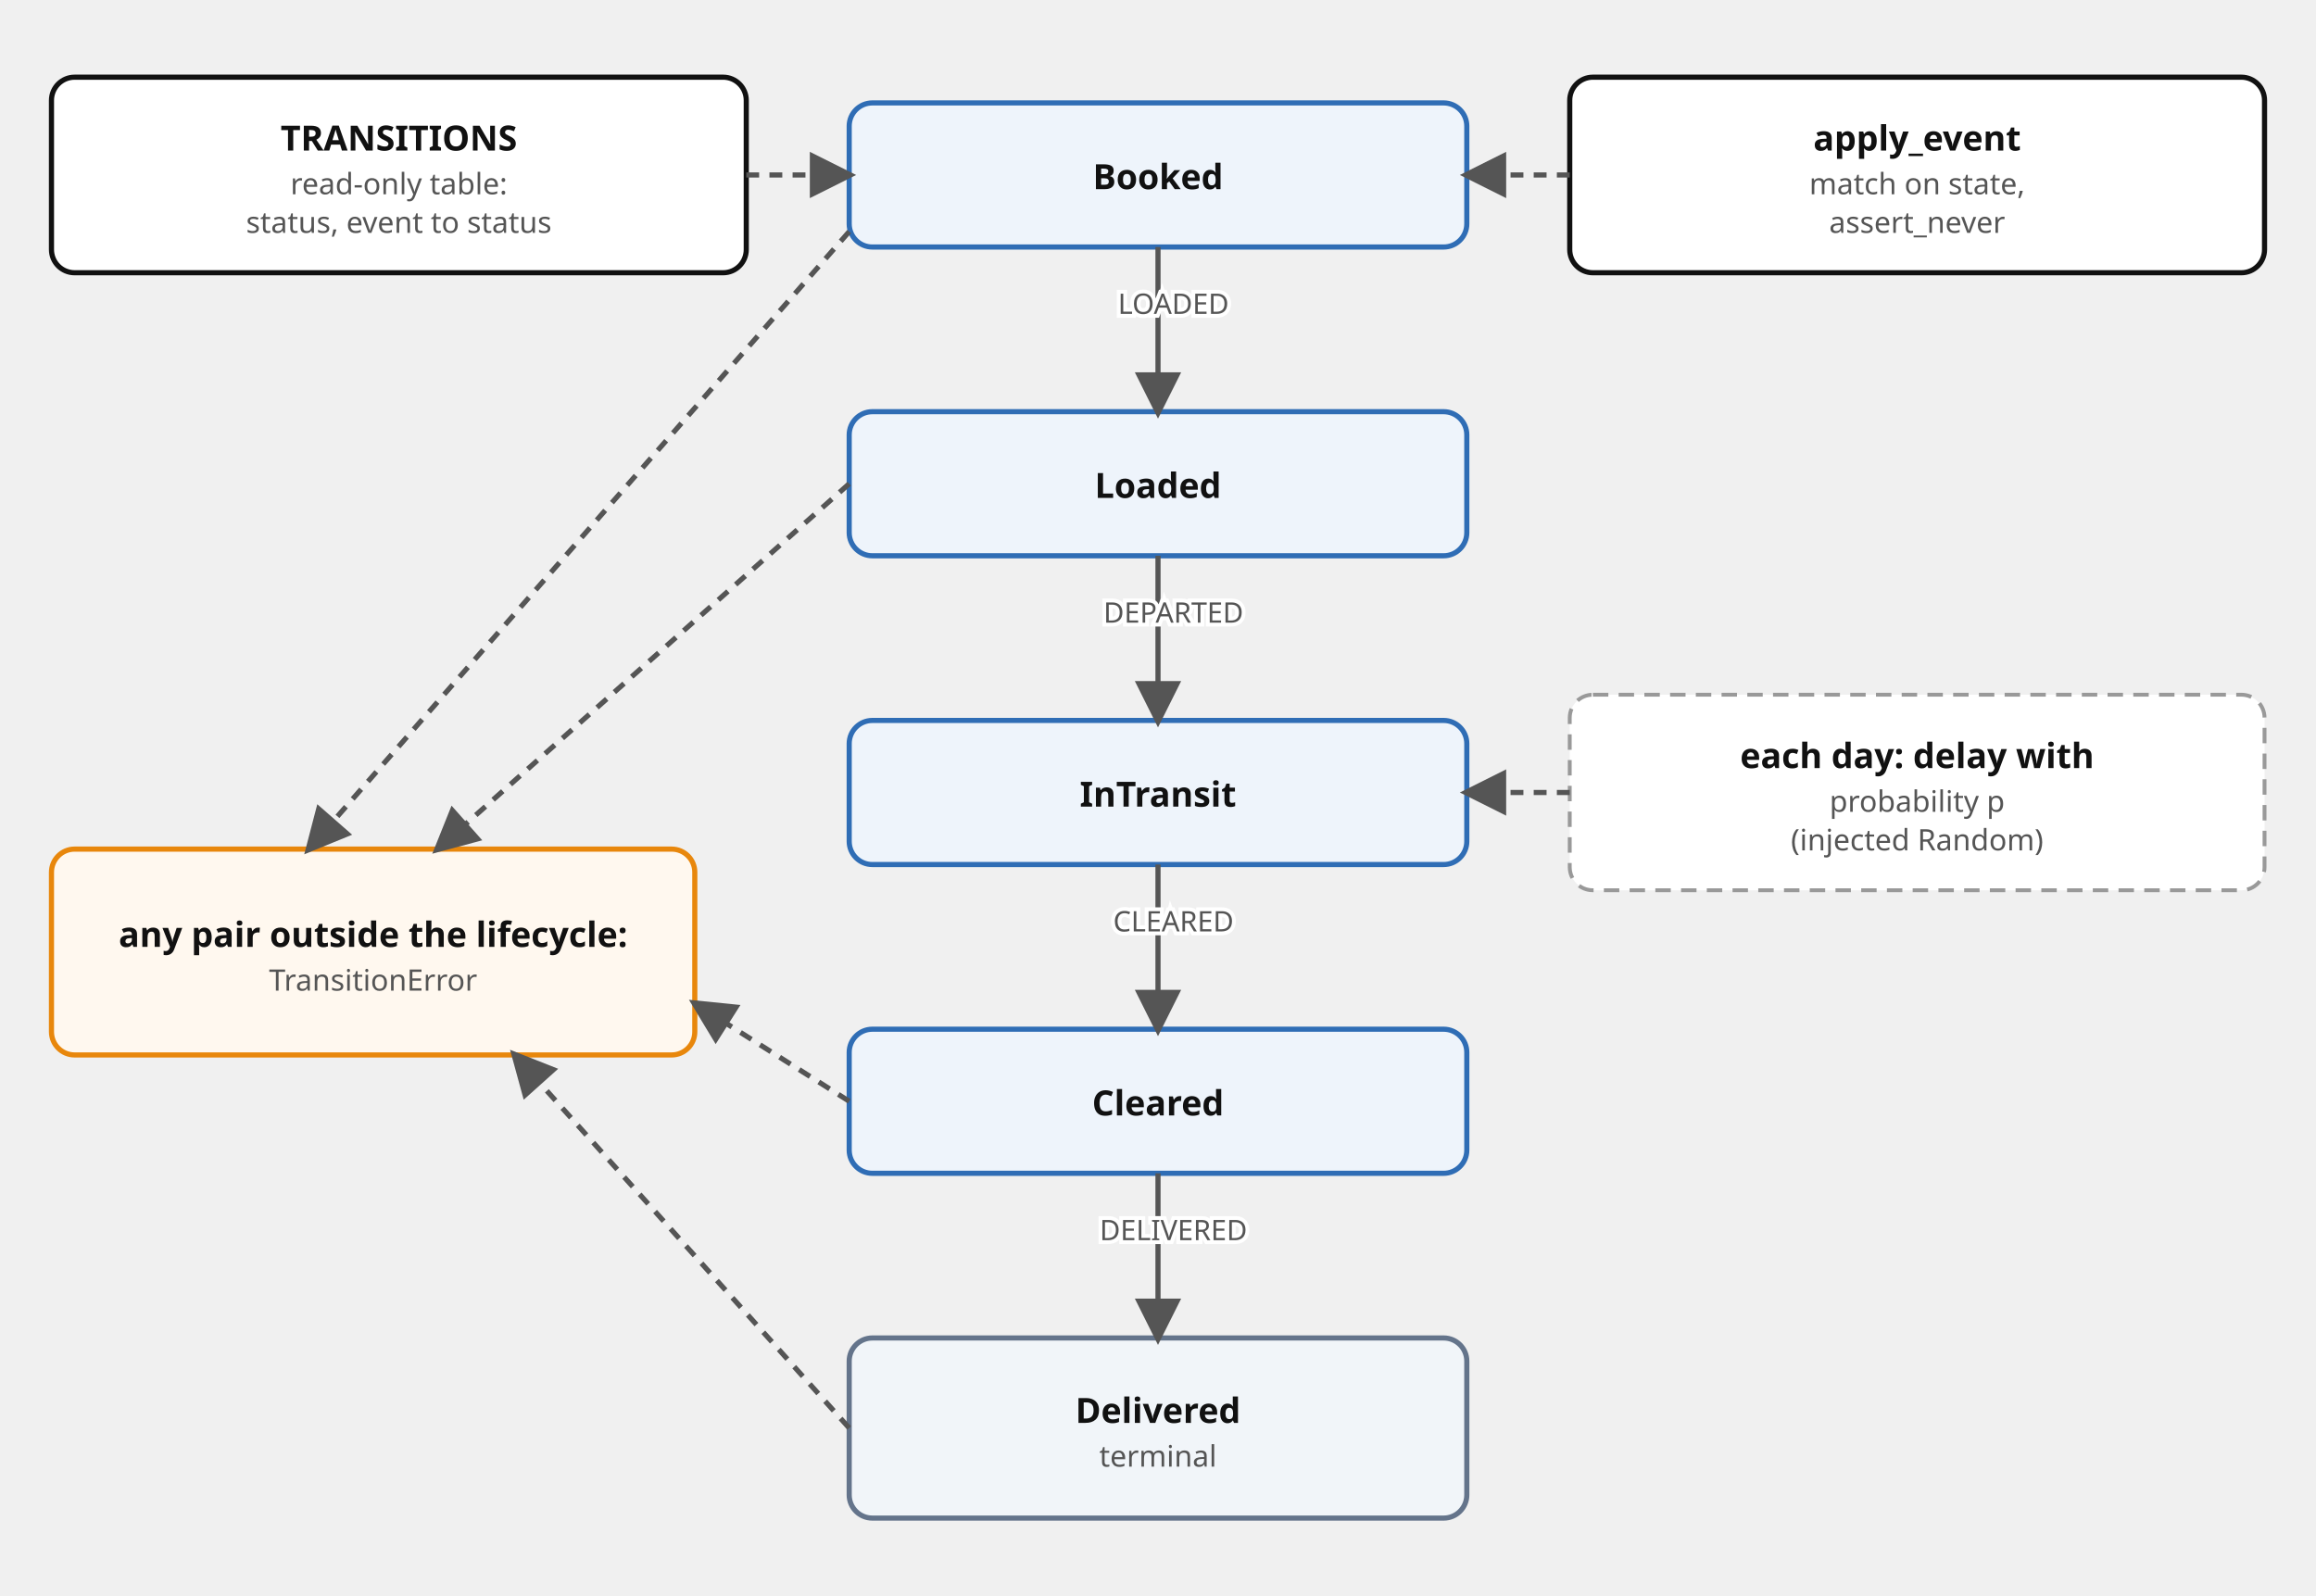
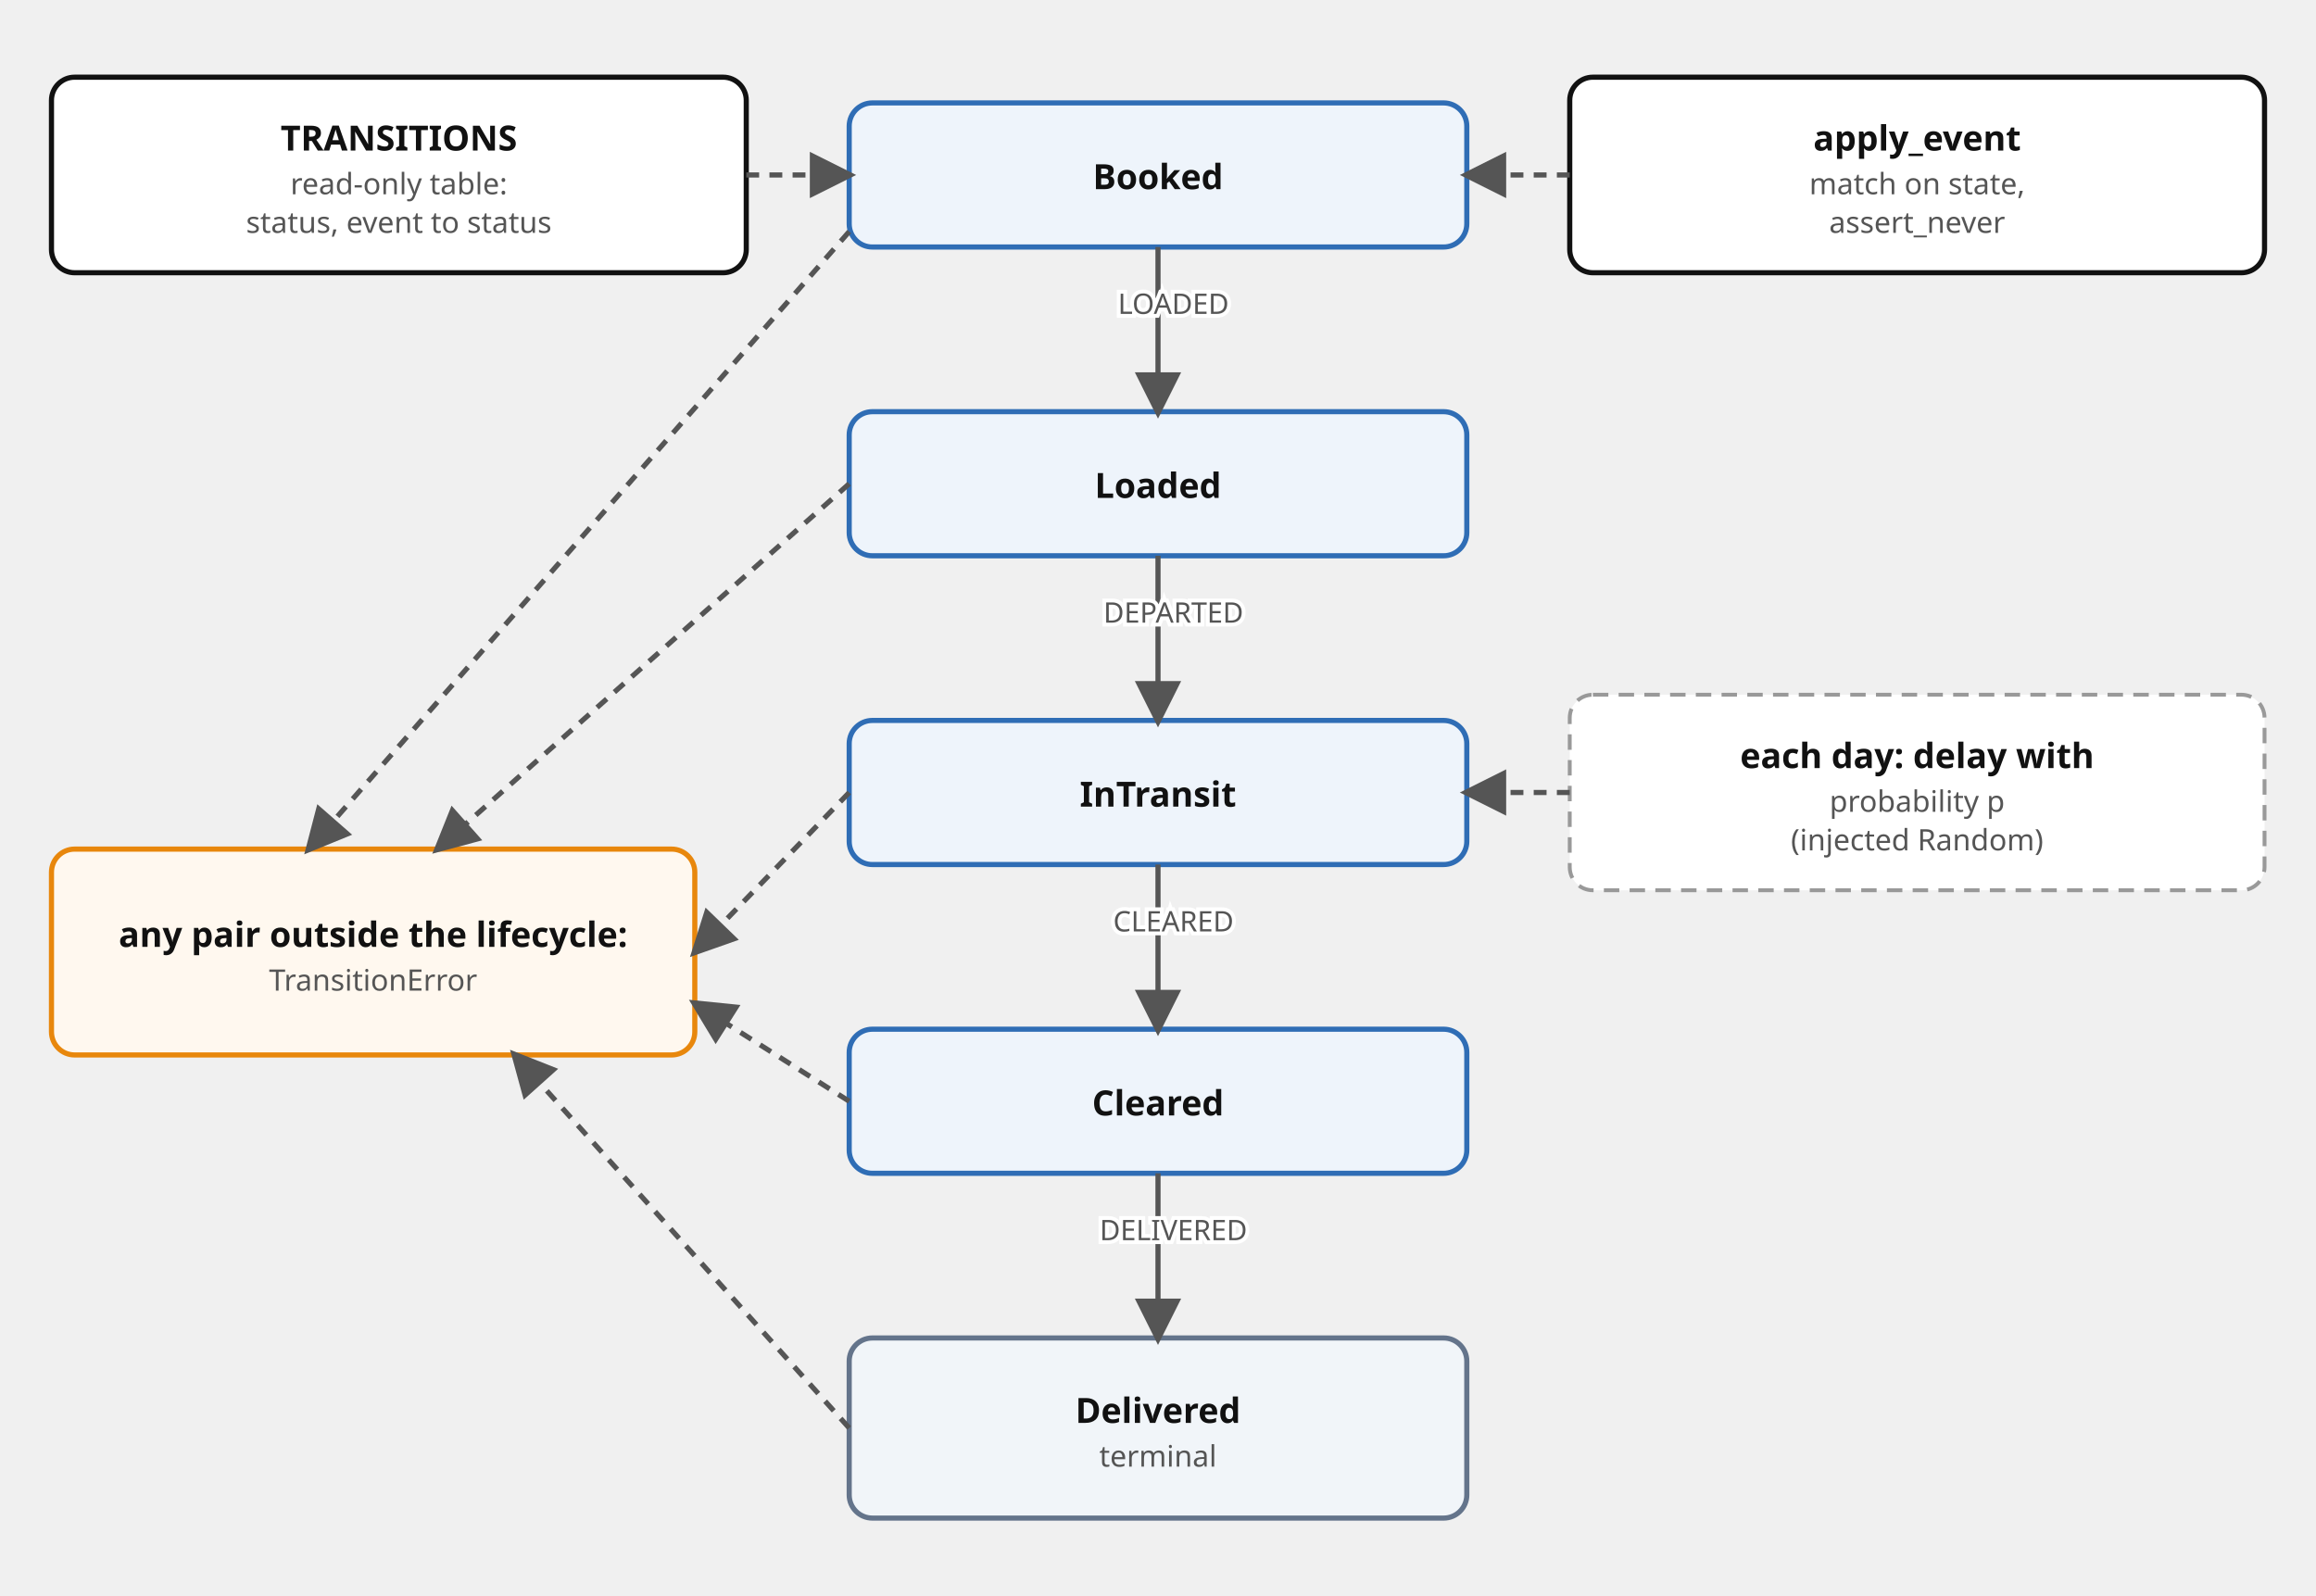
<svg xmlns="http://www.w3.org/2000/svg" viewBox="0 0 900 620" font-family="'Red Hat Text', system-ui, sans-serif" role="img">
  <defs>
    <marker id="a" viewBox="0 0 10 10" refX="8.5" refY="5" markerWidth="9" markerHeight="9" orient="auto-start-reverse">
      <path d="M0,0 L10,5 L0,10 z" fill="#555" />
    </marker>
    <marker id="am" viewBox="0 0 10 10" refX="8.5" refY="5" markerWidth="9" markerHeight="9" orient="auto-start-reverse">
      <path d="M0,0 L10,5 L0,10 z" fill="#b8650a" />
    </marker>
  </defs>
  <rect x="20" y="30" width="270" height="76" rx="9" fill="#ffffff" stroke="#111111" stroke-width="2" />
  <text x="155.0" y="58.5" font-size="13.5" font-weight="700" fill="#111111" text-anchor="middle">TRANSITIONS</text>
  <text x="155.0" y="75.5" font-size="11.5" fill="#555555" text-anchor="middle">read-only table:</text>
  <text x="155.0" y="90.5" font-size="11.5" fill="#555555" text-anchor="middle">status, event to status</text>
  <rect x="610" y="30" width="270" height="76" rx="9" fill="#ffffff" stroke="#111111" stroke-width="2" />
  <text x="745.0" y="58.5" font-size="13.5" font-weight="700" fill="#111111" text-anchor="middle">apply_event</text>
  <text x="745.0" y="75.5" font-size="11.5" fill="#555555" text-anchor="middle">match on state,</text>
  <text x="745.0" y="90.5" font-size="11.5" fill="#555555" text-anchor="middle">assert_never</text>
  <rect x="610" y="270" width="270" height="76" rx="9" fill="#ffffff" stroke="#999999" stroke-width="1.5" stroke-dasharray="6 4" />
  <text x="745.0" y="298.5" font-size="13.5" font-weight="700" fill="#111111" text-anchor="middle">each day: delay with</text>
  <text x="745.0" y="315.5" font-size="11.5" fill="#555555" text-anchor="middle">probability p</text>
  <text x="745.0" y="330.5" font-size="11.5" fill="#555555" text-anchor="middle">(injected Random)</text>
  <rect x="20" y="330" width="250" height="80" rx="9" fill="#fff8ef" stroke="#e8870c" stroke-width="2" />
  <text x="145.0" y="368.0" font-size="13.5" font-weight="700" fill="#111111" text-anchor="middle">any pair outside the lifecycle:</text>
  <text x="145.0" y="385.0" font-size="11.5" fill="#555555" text-anchor="middle">TransitionError</text>
  <rect x="330" y="40" width="240" height="56" rx="9" fill="#eef4fb" stroke="#2f6db5" stroke-width="2" />
  <text x="450.0" y="73.5" font-size="13.5" font-weight="700" fill="#111111" text-anchor="middle">Booked</text>
  <rect x="330" y="160" width="240" height="56" rx="9" fill="#eef4fb" stroke="#2f6db5" stroke-width="2" />
  <text x="450.0" y="193.5" font-size="13.5" font-weight="700" fill="#111111" text-anchor="middle">Loaded</text>
  <rect x="330" y="280" width="240" height="56" rx="9" fill="#eef4fb" stroke="#2f6db5" stroke-width="2" />
  <text x="450.0" y="313.5" font-size="13.5" font-weight="700" fill="#111111" text-anchor="middle">InTransit</text>
  <rect x="330" y="400" width="240" height="56" rx="9" fill="#eef4fb" stroke="#2f6db5" stroke-width="2" />
  <text x="450.0" y="433.5" font-size="13.5" font-weight="700" fill="#111111" text-anchor="middle">Cleared</text>
  <rect x="330" y="520" width="240" height="70" rx="9" fill="#f1f5f9" stroke="#64748b" stroke-width="2" />
  <text x="450.0" y="553.0" font-size="13.5" font-weight="700" fill="#111111" text-anchor="middle">Delivered</text>
  <text x="450.0" y="570.0" font-size="11.5" fill="#555555" text-anchor="middle">terminal</text>
  <path d="M290,68 L330,68" fill="none" stroke="#555" stroke-width="2" stroke-dasharray="5 4" marker-end="url(#a)" />
  <path d="M610,68 L570,68" fill="none" stroke="#555" stroke-width="2" stroke-dasharray="5 4" marker-end="url(#a)" />
  <path d="M610,308 L570,308" fill="none" stroke="#555" stroke-width="2" stroke-dasharray="5 4" marker-end="url(#a)" />
  <path d="M330,90 L120,330" fill="none" stroke="#555" stroke-width="2" stroke-dasharray="5 4" marker-end="url(#a)" />
  <path d="M330,188 L170,330" fill="none" stroke="#555" stroke-width="2" stroke-dasharray="5 4" marker-end="url(#a)" />
+   <path d="M330,308 L270,370" fill="none" stroke="#555" stroke-width="2" stroke-dasharray="5 4" marker-end="url(#a)" />
  <path d="M330,428 L270,390" fill="none" stroke="#555" stroke-width="2" stroke-dasharray="5 4" marker-end="url(#a)" />
  <path d="M330,555 L200,410" fill="none" stroke="#555" stroke-width="2" stroke-dasharray="5 4" marker-end="url(#a)" />
  <path d="M450,96 L450,160" fill="none" stroke="#555" stroke-width="2" marker-end="url(#a)" />
  <text x="456.0" y="122.0" font-size="11" fill="#ffffff" stroke="#ffffff" stroke-width="3" paint-order="stroke" text-anchor="middle">LOADED</text>
  <text x="456.0" y="122.0" font-size="11" fill="#555" text-anchor="middle">LOADED</text>
  <path d="M450,216 L450,280" fill="none" stroke="#555" stroke-width="2" marker-end="url(#a)" />
  <text x="456.0" y="242.0" font-size="11" fill="#ffffff" stroke="#ffffff" stroke-width="3" paint-order="stroke" text-anchor="middle">DEPARTED</text>
  <text x="456.0" y="242.0" font-size="11" fill="#555" text-anchor="middle">DEPARTED</text>
  <path d="M450,336 L450,400" fill="none" stroke="#555" stroke-width="2" marker-end="url(#a)" />
  <text x="456.0" y="362.0" font-size="11" fill="#ffffff" stroke="#ffffff" stroke-width="3" paint-order="stroke" text-anchor="middle">CLEARED</text>
  <text x="456.0" y="362.0" font-size="11" fill="#555" text-anchor="middle">CLEARED</text>
  <path d="M450,456 L450,520" fill="none" stroke="#555" stroke-width="2" marker-end="url(#a)" />
  <text x="456.0" y="482.0" font-size="11" fill="#ffffff" stroke="#ffffff" stroke-width="3" paint-order="stroke" text-anchor="middle">DELIVERED</text>
  <text x="456.0" y="482.0" font-size="11" fill="#555" text-anchor="middle">DELIVERED</text>
</svg>
